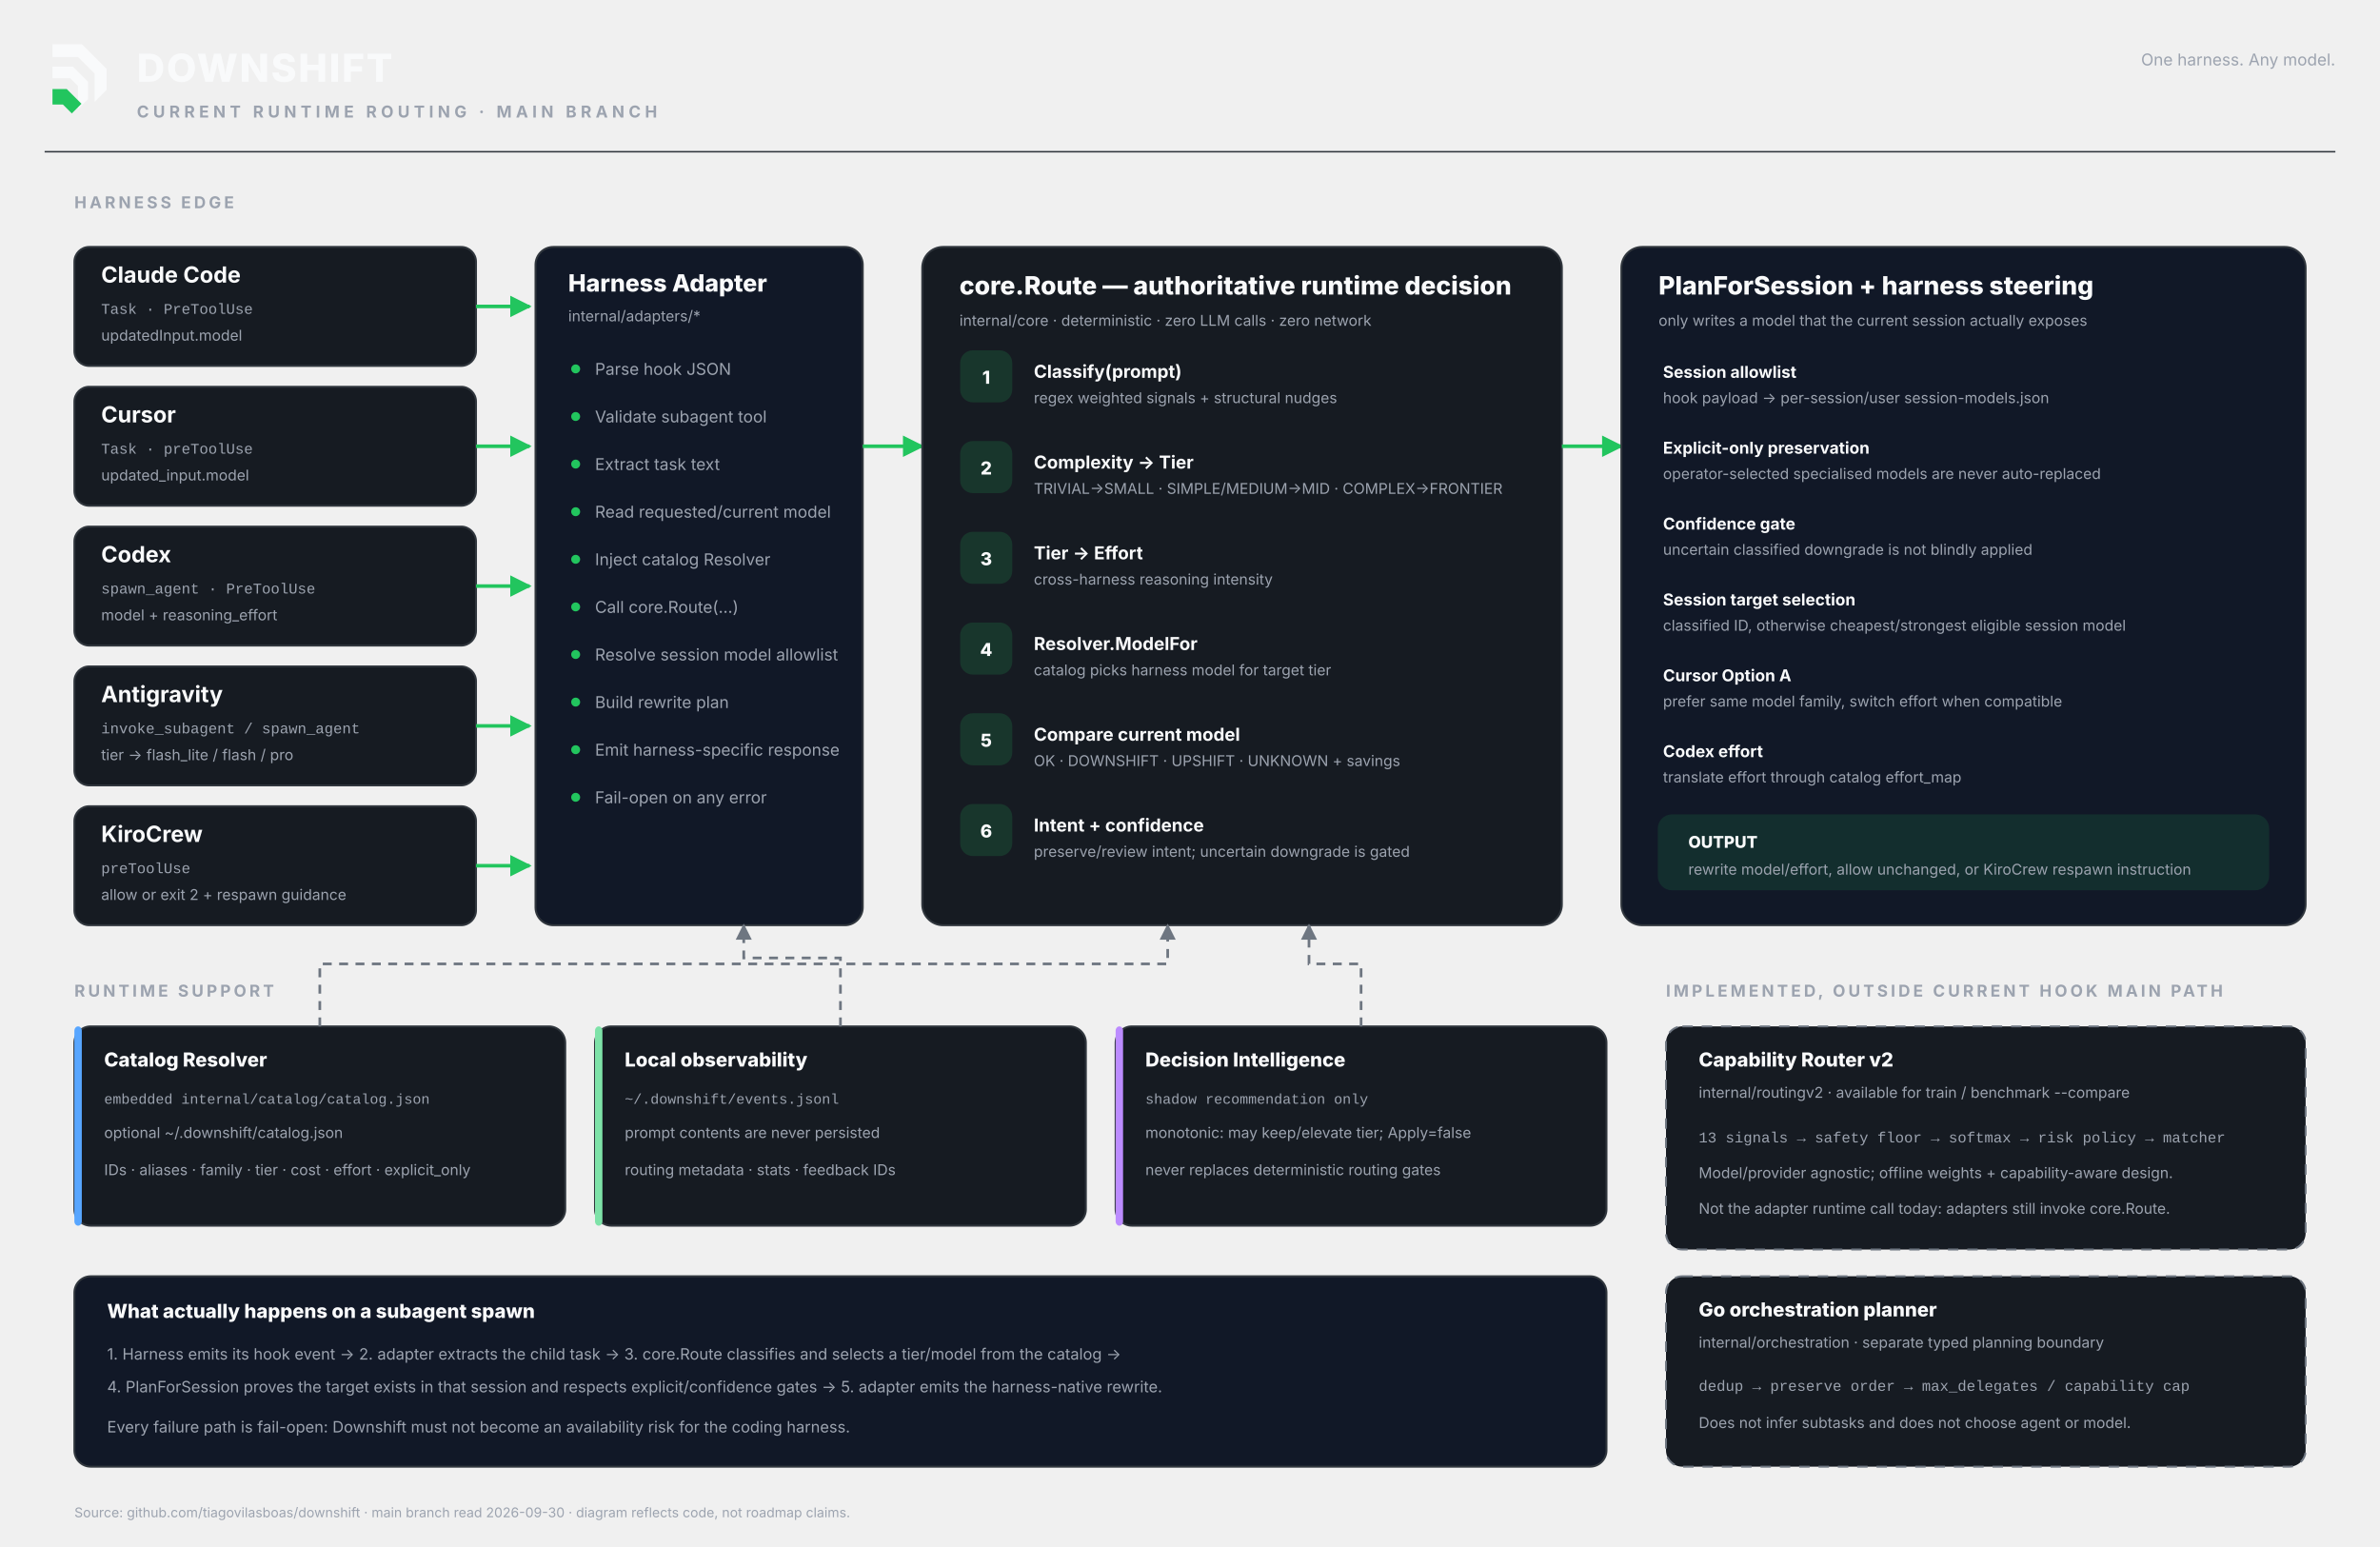
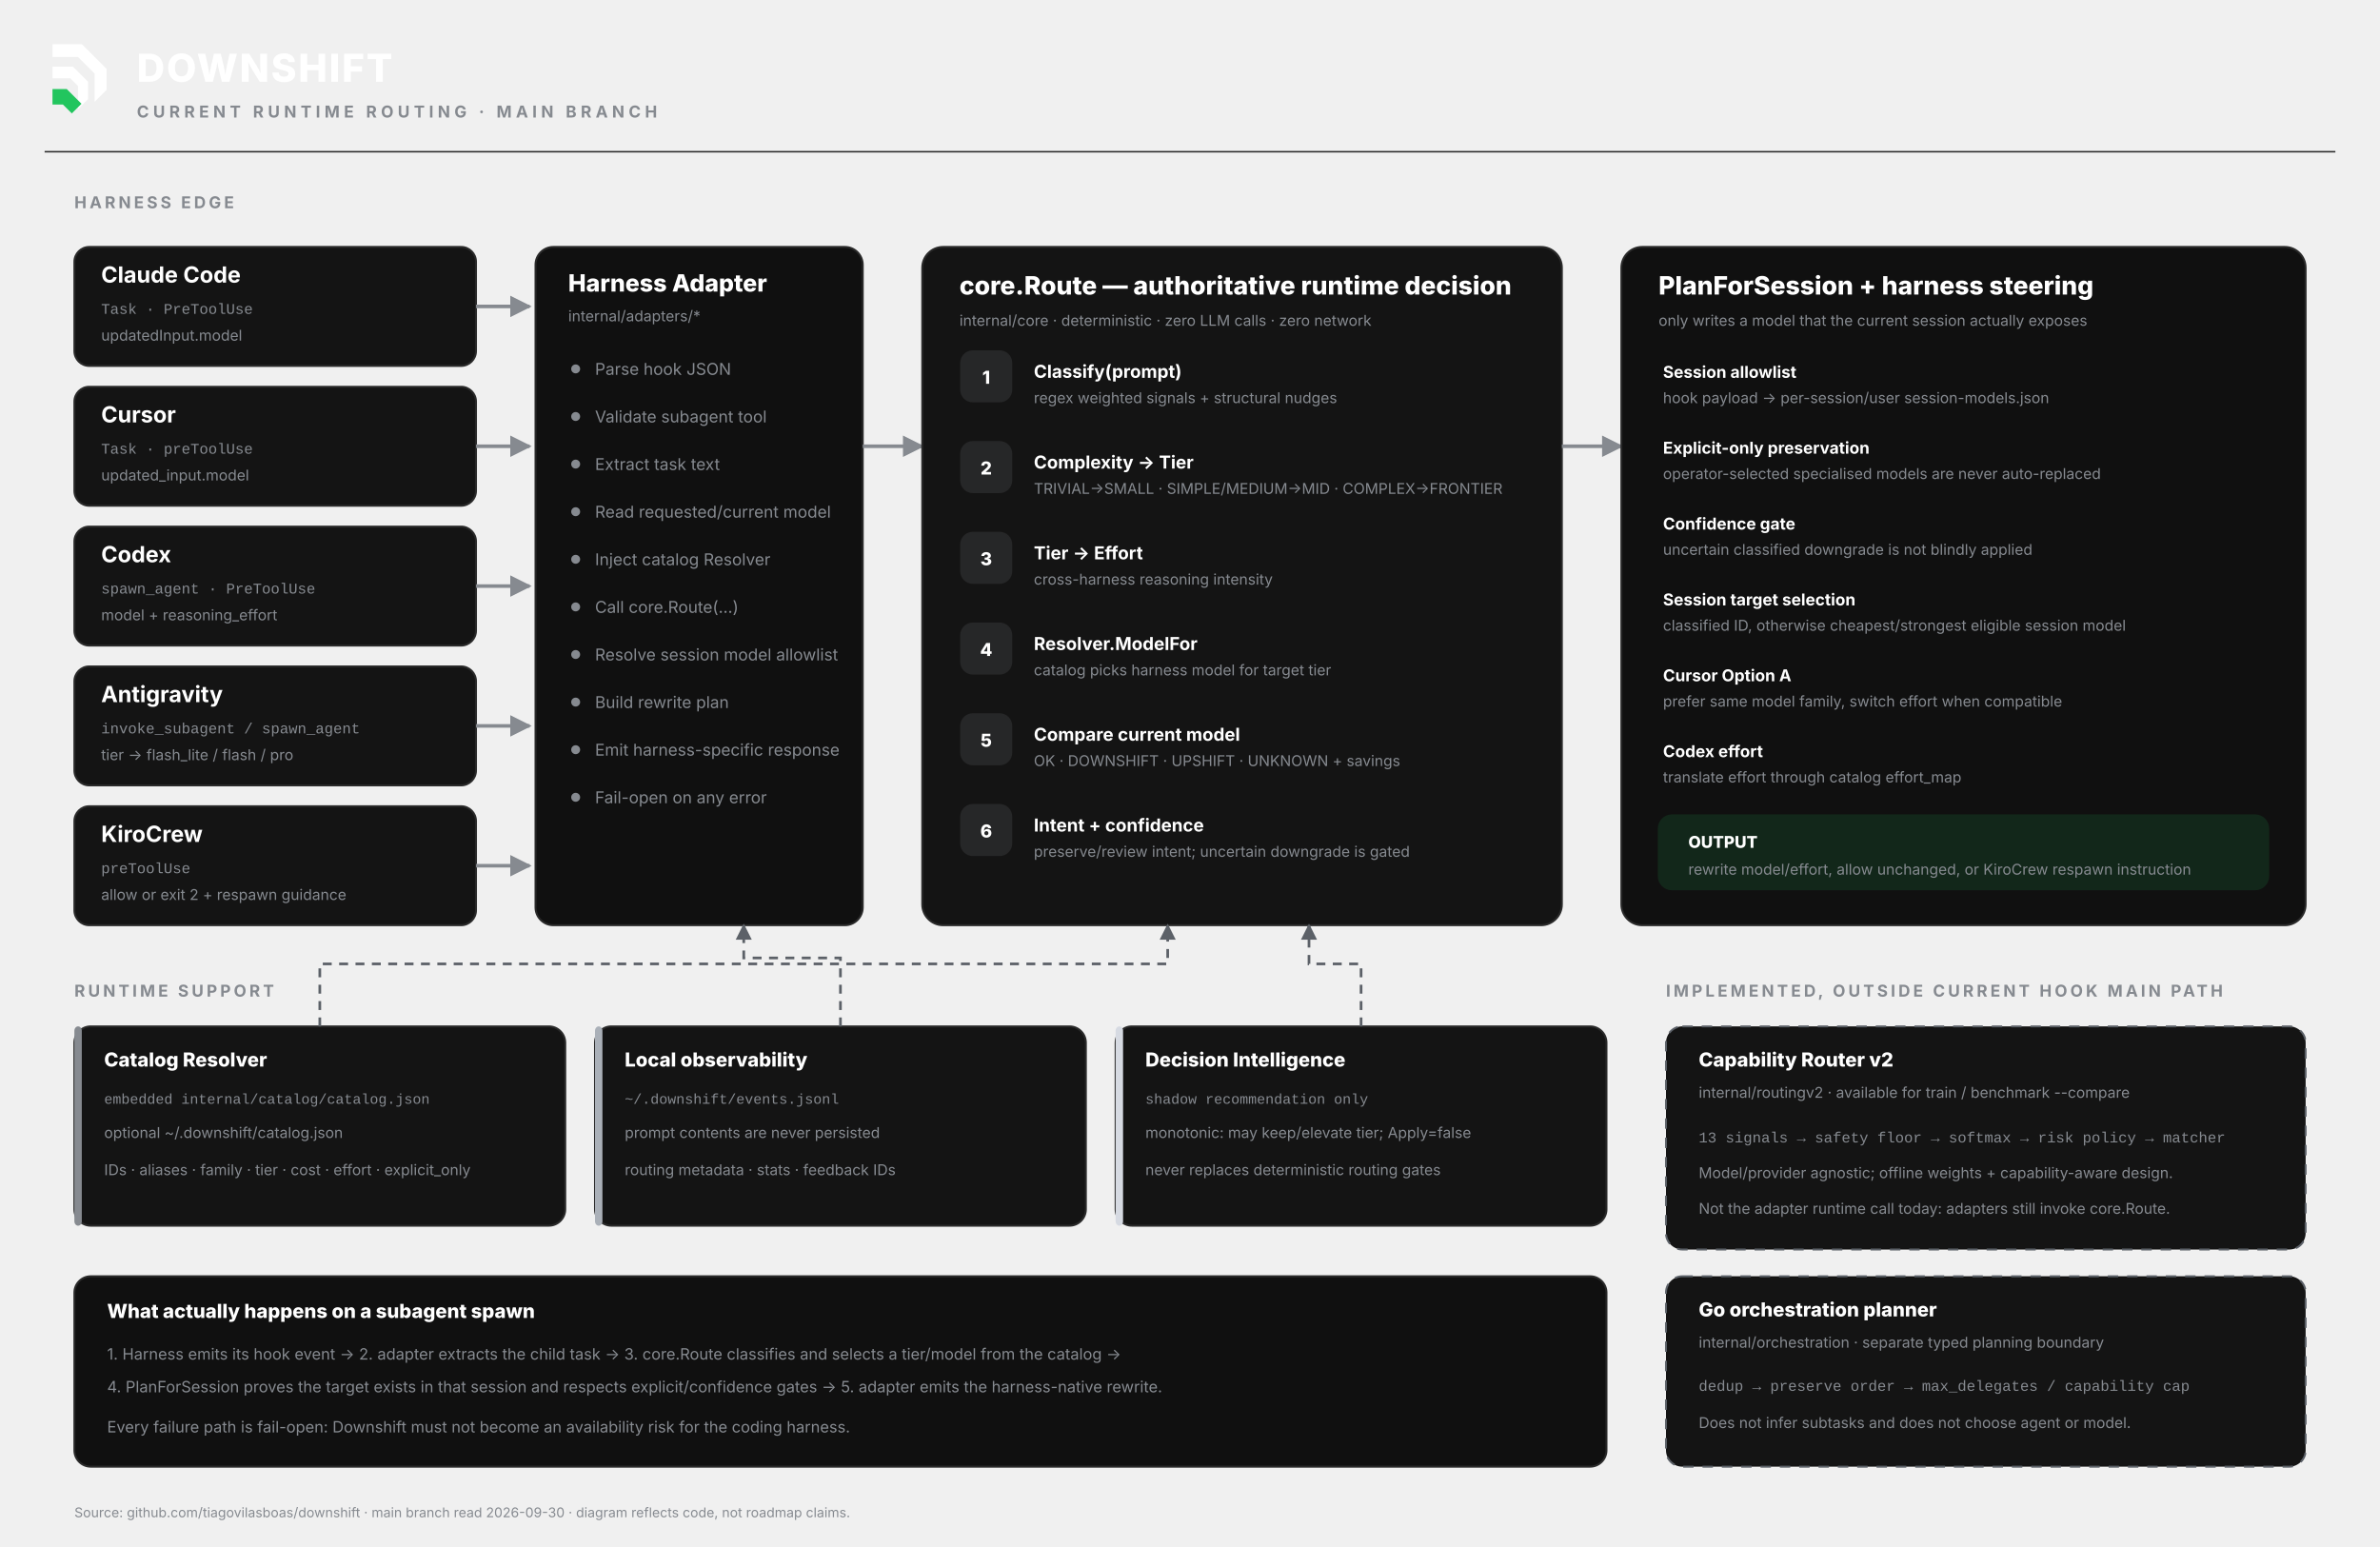
<svg xmlns="http://www.w3.org/2000/svg" width="1600" height="1040" viewBox="0 0 1600 1040" role="img" aria-labelledby="title desc">
  <defs>
    <marker id="arr" viewBox="0 0 10 10" refX="9" refY="5" markerWidth="6" markerHeight="6" orient="auto-start-reverse">
-       <path d="M0 0 L10 5 L0 10 z" fill="#22C55E" />
+       <path d="M0 0 L10 5 L0 10 z" fill="#868A90" />
    </marker>
    <marker id="arr-muted" viewBox="0 0 10 10" refX="9" refY="5" markerWidth="6" markerHeight="6" orient="auto-start-reverse">
-       <path d="M0 0 L10 5 L0 10 z" fill="#6E7681" />
+       <path d="M0 0 L10 5 L0 10 z" fill="#5C6168" />
    </marker>
    <style>
-     .t{font-family:Inter,ui-sans-serif,system-ui,-apple-system,'Segoe UI',sans-serif;fill:#F9FAFB}
-     .m{font-family:Inter,ui-sans-serif,system-ui,-apple-system,'Segoe UI',sans-serif;fill:#9CA3AF}
-     .mono{font-family:'SFMono-Regular',Consolas,'Liberation Mono',monospace;fill:#9CA3AF}
-     .box{fill:#161B22;stroke:#30363D;stroke-width:1.3}
-     .box2{fill:#111827;stroke:#30363D;stroke-width:1.3}
-     .dash{fill:#161B22;stroke:#6E7681;stroke-width:1.3;stroke-dasharray:7 6}
-     .arrow{fill:none;stroke:#22C55E;stroke-width:2.4;marker-end:url(#arr)}
-     .arrowm{fill:none;stroke:#6E7681;stroke-width:1.8;stroke-dasharray:6 5;marker-end:url(#arr-muted)}
+     .t{font-family:Inter,ui-sans-serif,system-ui,-apple-system,'Segoe UI',sans-serif;fill:#FFFFFF}
+     .m{font-family:Inter,ui-sans-serif,system-ui,-apple-system,'Segoe UI',sans-serif;fill:#868A90}
+     .mono{font-family:'SFMono-Regular',Consolas,'Liberation Mono',monospace;fill:#868A90}
+     .box{fill:#141414;stroke:#2A2A2A;stroke-width:1.3}
+     .box2{fill:#101010;stroke:#2A2A2A;stroke-width:1.3}
+     .dash{fill:#141414;stroke:#5C6168;stroke-width:1.3;stroke-dasharray:7 6}
+     .arrow{fill:none;stroke:#868A90;stroke-width:2.4;marker-end:url(#arr)}
+     .arrowm{fill:none;stroke:#5C6168;stroke-width:1.8;stroke-dasharray:6 5;marker-end:url(#arr-muted)}
  </style>
  </defs>
  <g id="optional-background" />
  <g transform="translate(28 24) scale(.26)">
-     <path d="M28 22 H104 L168 86 V140 L137 171 V98 L94 55 H28 Z" fill="#F9FAFB" />
-     <path d="M28 80 H81 L120 119 V164 L94 190 V130 L74 110 H28 Z" fill="#F9FAFB" />
+     <path d="M28 22 H104 L168 86 V140 L137 171 V98 L94 55 H28 Z" fill="#FFFFFF" />
+     <path d="M28 80 H81 L120 119 V164 L94 190 V130 L74 110 H28 Z" fill="#FFFFFF" />
    <path d="M28 138 H65 L103 176 L78 201 L55 178 H28 Z" fill="#22C55E" />
  </g>
  <text x="92" y="55" class="t" font-size="26" font-weight="800" letter-spacing="1.2">DOWNSHIFT</text>
  <text x="92" y="79" class="m" font-size="11" font-weight="700" letter-spacing="2.8">CURRENT RUNTIME ROUTING · MAIN BRANCH</text>
-   <text x="1570" y="44" class="m" text-anchor="end" font-size="11">One harness. Any model.</text>
-   <line x1="30" y1="102" x2="1570" y2="102" stroke="#30363D" />
+   <line x1="30" y1="102" x2="1570" y2="102" stroke="#2A2A2A" />
  <text x="50" y="140" class="m" font-size="11" font-weight="700" letter-spacing="2">HARNESS EDGE</text>
  <rect x="50" y="166" width="270" height="80" rx="10" class="box" />
  <text x="68" y="190" class="t" font-size="15" font-weight="700">Claude Code</text>
  <text x="68" y="211" class="mono" font-size="10">Task · PreToolUse</text>
  <text x="68" y="229" class="m" font-size="10">updatedInput.model</text>
  <path d="M320 206 H356" class="arrow" />
  <rect x="50" y="260" width="270" height="80" rx="10" class="box" />
  <text x="68" y="284" class="t" font-size="15" font-weight="700">Cursor</text>
  <text x="68" y="305" class="mono" font-size="10">Task · preToolUse</text>
  <text x="68" y="323" class="m" font-size="10">updated_input.model</text>
  <path d="M320 300 H356" class="arrow" />
  <rect x="50" y="354" width="270" height="80" rx="10" class="box" />
  <text x="68" y="378" class="t" font-size="15" font-weight="700">Codex</text>
  <text x="68" y="399" class="mono" font-size="10">spawn_agent · PreToolUse</text>
  <text x="68" y="417" class="m" font-size="10">model + reasoning_effort</text>
  <path d="M320 394 H356" class="arrow" />
  <rect x="50" y="448" width="270" height="80" rx="10" class="box" />
  <text x="68" y="472" class="t" font-size="15" font-weight="700">Antigravity</text>
  <text x="68" y="493" class="mono" font-size="10">invoke_subagent / spawn_agent</text>
  <text x="68" y="511" class="m" font-size="10">tier → flash_lite / flash / pro</text>
  <path d="M320 488 H356" class="arrow" />
  <rect x="50" y="542" width="270" height="80" rx="10" class="box" />
  <text x="68" y="566" class="t" font-size="15" font-weight="700">KiroCrew</text>
  <text x="68" y="587" class="mono" font-size="10">preToolUse</text>
  <text x="68" y="605" class="m" font-size="10">allow or exit 2 + respawn guidance</text>
  <path d="M320 582 H356" class="arrow" />
  <rect x="360" y="166" width="220" height="456" rx="12" class="box2" />
  <text x="382" y="196" class="t" font-size="16" font-weight="800">Harness Adapter</text>
  <text x="382" y="216" class="m" font-size="10">internal/adapters/*</text>
-   <circle cx="387" cy="248" r="3" fill="#22C55E" />
+   <circle cx="387" cy="248" r="3" fill="#868A90" />
  <text x="400" y="252" class="m" font-size="11">Parse hook JSON</text>
-   <circle cx="387" cy="280" r="3" fill="#22C55E" />
+   <circle cx="387" cy="280" r="3" fill="#868A90" />
  <text x="400" y="284" class="m" font-size="11">Validate subagent tool</text>
-   <circle cx="387" cy="312" r="3" fill="#22C55E" />
+   <circle cx="387" cy="312" r="3" fill="#868A90" />
  <text x="400" y="316" class="m" font-size="11">Extract task text</text>
-   <circle cx="387" cy="344" r="3" fill="#22C55E" />
+   <circle cx="387" cy="344" r="3" fill="#868A90" />
  <text x="400" y="348" class="m" font-size="11">Read requested/current model</text>
-   <circle cx="387" cy="376" r="3" fill="#22C55E" />
+   <circle cx="387" cy="376" r="3" fill="#868A90" />
  <text x="400" y="380" class="m" font-size="11">Inject catalog Resolver</text>
-   <circle cx="387" cy="408" r="3" fill="#22C55E" />
+   <circle cx="387" cy="408" r="3" fill="#868A90" />
  <text x="400" y="412" class="m" font-size="11">Call core.Route(...)</text>
-   <circle cx="387" cy="440" r="3" fill="#22C55E" />
+   <circle cx="387" cy="440" r="3" fill="#868A90" />
  <text x="400" y="444" class="m" font-size="11">Resolve session model allowlist</text>
-   <circle cx="387" cy="472" r="3" fill="#22C55E" />
+   <circle cx="387" cy="472" r="3" fill="#868A90" />
  <text x="400" y="476" class="m" font-size="11">Build rewrite plan</text>
-   <circle cx="387" cy="504" r="3" fill="#22C55E" />
+   <circle cx="387" cy="504" r="3" fill="#868A90" />
  <text x="400" y="508" class="m" font-size="11">Emit harness-specific response</text>
-   <circle cx="387" cy="536" r="3" fill="#22C55E" />
+   <circle cx="387" cy="536" r="3" fill="#868A90" />
  <text x="400" y="540" class="m" font-size="11">Fail-open on any error</text>
  <path d="M580 300 H620" class="arrow" />
  <rect x="620" y="166" width="430" height="456" rx="14" class="box" stroke="#22C55E" stroke-width="1.6" />
  <text x="645" y="198" class="t" font-size="17" font-weight="800">core.Route — authoritative runtime decision</text>
  <text x="645" y="219" class="m" font-size="10">internal/core · deterministic · zero LLM calls · zero network</text>
-   <rect x="646" y="236" width="34" height="34" rx="8" fill="#22C55E" opacity="0.16" stroke="#22C55E" />
+   <rect x="646" y="236" width="34" height="34" rx="8" fill="#868A90" opacity="0.16" stroke="#868A90" />
  <text x="663" y="258" text-anchor="middle" class="t" font-size="12" font-weight="800">1</text>
  <text x="695" y="254" class="t" font-size="12" font-weight="700">Classify(prompt)</text>
  <text x="695" y="271" class="m" font-size="10">regex weighted signals + structural nudges</text>
-   <rect x="646" y="297" width="34" height="34" rx="8" fill="#22C55E" opacity="0.16" stroke="#22C55E" />
+   <rect x="646" y="297" width="34" height="34" rx="8" fill="#868A90" opacity="0.16" stroke="#868A90" />
  <text x="663" y="319" text-anchor="middle" class="t" font-size="12" font-weight="800">2</text>
  <text x="695" y="315" class="t" font-size="12" font-weight="700">Complexity → Tier</text>
  <text x="695" y="332" class="m" font-size="10">TRIVIAL→SMALL · SIMPLE/MEDIUM→MID · COMPLEX→FRONTIER</text>
-   <rect x="646" y="358" width="34" height="34" rx="8" fill="#22C55E" opacity="0.16" stroke="#22C55E" />
+   <rect x="646" y="358" width="34" height="34" rx="8" fill="#868A90" opacity="0.16" stroke="#868A90" />
  <text x="663" y="380" text-anchor="middle" class="t" font-size="12" font-weight="800">3</text>
  <text x="695" y="376" class="t" font-size="12" font-weight="700">Tier → Effort</text>
  <text x="695" y="393" class="m" font-size="10">cross-harness reasoning intensity</text>
-   <rect x="646" y="419" width="34" height="34" rx="8" fill="#22C55E" opacity="0.16" stroke="#22C55E" />
+   <rect x="646" y="419" width="34" height="34" rx="8" fill="#868A90" opacity="0.16" stroke="#868A90" />
  <text x="663" y="441" text-anchor="middle" class="t" font-size="12" font-weight="800">4</text>
  <text x="695" y="437" class="t" font-size="12" font-weight="700">Resolver.ModelFor</text>
  <text x="695" y="454" class="m" font-size="10">catalog picks harness model for target tier</text>
-   <rect x="646" y="480" width="34" height="34" rx="8" fill="#22C55E" opacity="0.16" stroke="#22C55E" />
+   <rect x="646" y="480" width="34" height="34" rx="8" fill="#868A90" opacity="0.16" stroke="#868A90" />
  <text x="663" y="502" text-anchor="middle" class="t" font-size="12" font-weight="800">5</text>
  <text x="695" y="498" class="t" font-size="12" font-weight="700">Compare current model</text>
  <text x="695" y="515" class="m" font-size="10">OK · DOWNSHIFT · UPSHIFT · UNKNOWN + savings</text>
-   <rect x="646" y="541" width="34" height="34" rx="8" fill="#22C55E" opacity="0.16" stroke="#22C55E" />
+   <rect x="646" y="541" width="34" height="34" rx="8" fill="#868A90" opacity="0.16" stroke="#868A90" />
  <text x="663" y="563" text-anchor="middle" class="t" font-size="12" font-weight="800">6</text>
  <text x="695" y="559" class="t" font-size="12" font-weight="700">Intent + confidence</text>
  <text x="695" y="576" class="m" font-size="10">preserve/review intent; uncertain downgrade is gated</text>
  <path d="M1050 300 H1090" class="arrow" />
  <rect x="1090" y="166" width="460" height="456" rx="14" class="box2" />
  <text x="1115" y="198" class="t" font-size="17" font-weight="800">PlanForSession + harness steering</text>
  <text x="1115" y="219" class="m" font-size="10">only writes a model that the current session actually exposes</text>
  <text x="1118" y="254" class="t" font-size="11" font-weight="700">Session allowlist</text>
  <text x="1118" y="271" class="m" font-size="10">hook payload → per-session/user session-models.json</text>
  <text x="1118" y="305" class="t" font-size="11" font-weight="700">Explicit-only preservation</text>
  <text x="1118" y="322" class="m" font-size="10">operator-selected specialised models are never auto-replaced</text>
  <text x="1118" y="356" class="t" font-size="11" font-weight="700">Confidence gate</text>
  <text x="1118" y="373" class="m" font-size="10">uncertain classified downgrade is not blindly applied</text>
  <text x="1118" y="407" class="t" font-size="11" font-weight="700">Session target selection</text>
  <text x="1118" y="424" class="m" font-size="10">classified ID, otherwise cheapest/strongest eligible session model</text>
  <text x="1118" y="458" class="t" font-size="11" font-weight="700">Cursor Option A</text>
  <text x="1118" y="475" class="m" font-size="10">prefer same model family, switch effort when compatible</text>
  <text x="1118" y="509" class="t" font-size="11" font-weight="700">Codex effort</text>
  <text x="1118" y="526" class="m" font-size="10">translate effort through catalog effort_map</text>
  <rect x="1115" y="548" width="410" height="50" rx="9" fill="#22C55E" opacity="0.13" stroke="#22C55E" />
  <text x="1135" y="570" class="t" font-size="11" font-weight="800">OUTPUT</text>
  <text x="1135" y="588" class="m" font-size="10">rewrite model/effort, allow unchanged, or KiroCrew respawn instruction</text>
  <text x="50" y="670" class="m" font-size="11" font-weight="700" letter-spacing="2">RUNTIME SUPPORT</text>
  <rect x="50" y="690" width="330" height="134" rx="11" class="box" />
-   <rect x="50" y="690" width="5" height="134" rx="3" fill="#58A6FF" />
+   <rect x="50" y="690" width="5" height="134" rx="3" fill="#868A90" />
  <text x="70" y="717" class="t" font-size="13" font-weight="800">Catalog Resolver</text>
  <text x="70" y="742" class="mono" font-size="9.6">embedded internal/catalog/catalog.json</text>
  <text x="70" y="765" class="m" font-size="10">optional ~/.downshift/catalog.json</text>
  <text x="70" y="790" class="m" font-size="10">IDs · aliases · family · tier · cost · effort · explicit_only</text>
  <rect x="400" y="690" width="330" height="134" rx="11" class="box" />
-   <rect x="400" y="690" width="5" height="134" rx="3" fill="#7EE2A8" />
+   <rect x="400" y="690" width="5" height="134" rx="3" fill="#AAB0B8" />
  <text x="420" y="717" class="t" font-size="13" font-weight="800">Local observability</text>
  <text x="420" y="742" class="mono" font-size="9.6">~/.downshift/events.jsonl</text>
  <text x="420" y="765" class="m" font-size="10">prompt contents are never persisted</text>
  <text x="420" y="790" class="m" font-size="10">routing metadata · stats · feedback IDs</text>
  <rect x="750" y="690" width="330" height="134" rx="11" class="box" />
-   <rect x="750" y="690" width="5" height="134" rx="3" fill="#BC8CFF" />
+   <rect x="750" y="690" width="5" height="134" rx="3" fill="#D6DAE2" />
  <text x="770" y="717" class="t" font-size="13" font-weight="800">Decision Intelligence</text>
  <text x="770" y="742" class="mono" font-size="9.6">shadow recommendation only</text>
  <text x="770" y="765" class="m" font-size="10">monotonic: may keep/elevate tier; Apply=false</text>
  <text x="770" y="790" class="m" font-size="10">never replaces deterministic routing gates</text>
  <path d="M215 690 V648 H785 V622" class="arrowm" />
  <path d="M565 690 V644 H500 V622" class="arrowm" />
  <path d="M915 690 V648 H880 V622" class="arrowm" />
  <text x="1120" y="670" class="m" font-size="11" font-weight="700" letter-spacing="2">IMPLEMENTED, OUTSIDE CURRENT HOOK MAIN PATH</text>
  <rect x="1120" y="690" width="430" height="150" rx="11" class="dash" />
  <text x="1142" y="717" class="t" font-size="13" font-weight="800">Capability Router v2</text>
  <text x="1142" y="738" class="m" font-size="10">internal/routingv2 · available for train / benchmark --compare</text>
  <text x="1142" y="768" class="mono" font-size="10">13 signals → safety floor → softmax → risk policy → matcher</text>
  <text x="1142" y="792" class="m" font-size="10">Model/provider agnostic; offline weights + capability-aware design.</text>
  <text x="1142" y="816" class="m" font-size="10">Not the adapter runtime call today: adapters still invoke core.Route.</text>
  <rect x="1120" y="858" width="430" height="128" rx="11" class="dash" />
  <text x="1142" y="885" class="t" font-size="13" font-weight="800">Go orchestration planner</text>
  <text x="1142" y="906" class="m" font-size="10">internal/orchestration · separate typed planning boundary</text>
  <text x="1142" y="935" class="mono" font-size="10">dedup → preserve order → max_delegates / capability cap</text>
  <text x="1142" y="960" class="m" font-size="10">Does not infer subtasks and does not choose agent or model.</text>
  <rect x="50" y="858" width="1030" height="128" rx="11" class="box2" />
  <text x="72" y="886" class="t" font-size="13" font-weight="800">What actually happens on a subagent spawn</text>
  <text x="72" y="914" class="m" font-size="10.5">1. Harness emits its hook event → 2. adapter extracts the child task → 3. core.Route classifies and selects a tier/model from the catalog →</text>
  <text x="72" y="936" class="m" font-size="10.5">4. PlanForSession proves the target exists in that session and respects explicit/confidence gates → 5. adapter emits the harness-native rewrite.</text>
  <text x="72" y="963" class="m" font-size="10.5">Every failure path is fail-open: Downshift must not become an availability risk for the coding harness.</text>
  <text x="50" y="1020" class="m" font-size="9">Source: github.com/tiagovilasboas/downshift · main branch read 2026-09-30 · diagram reflects code, not roadmap claims.</text>
</svg>
